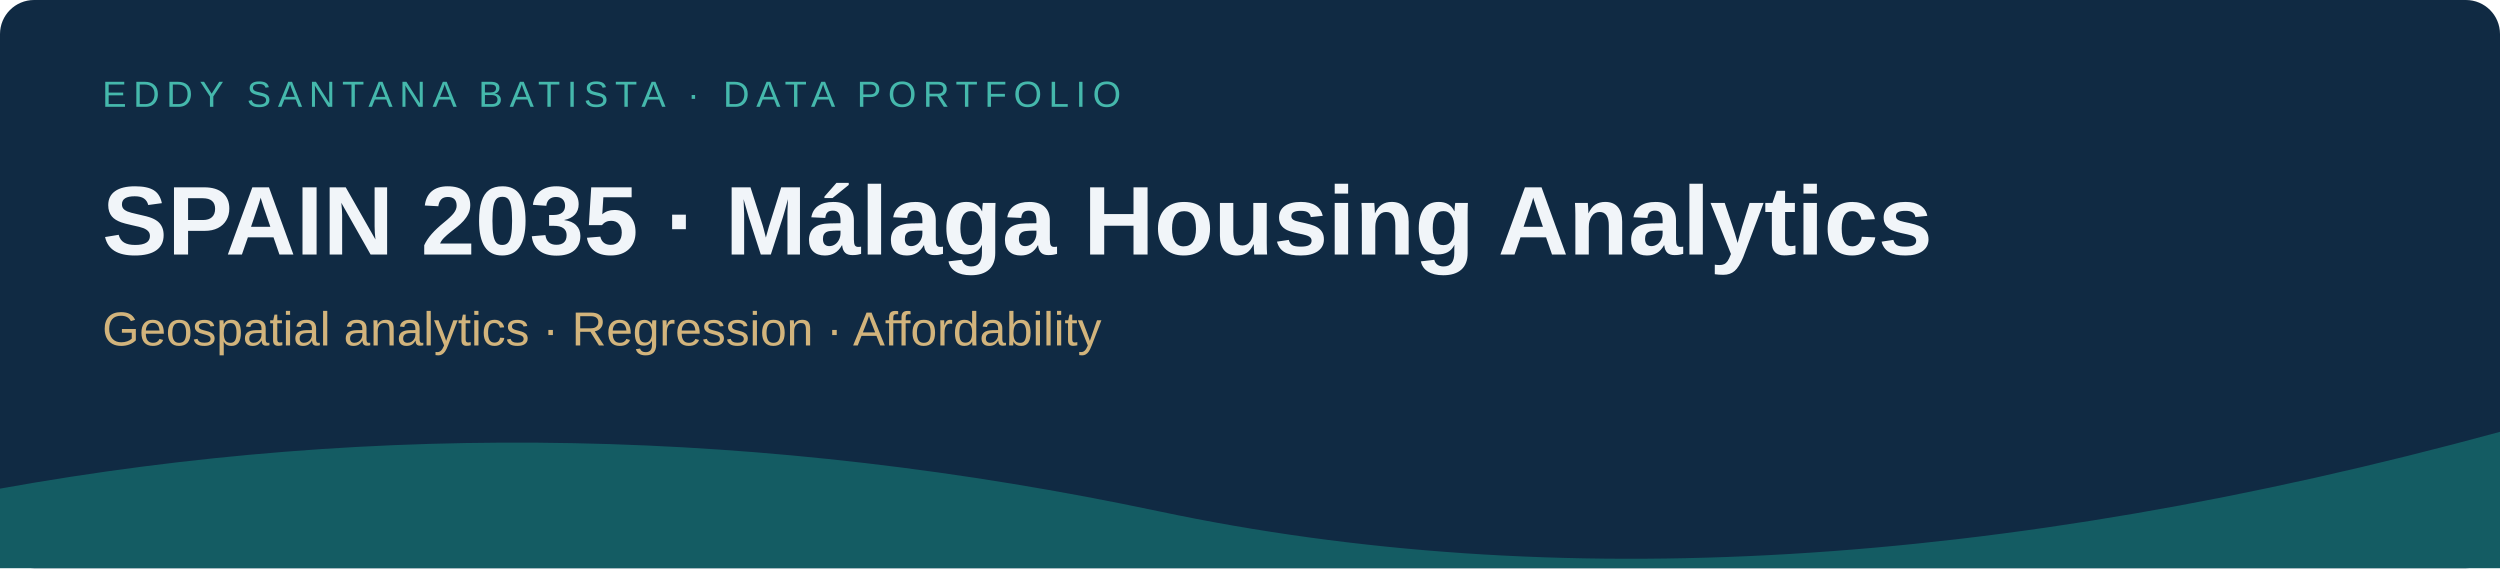
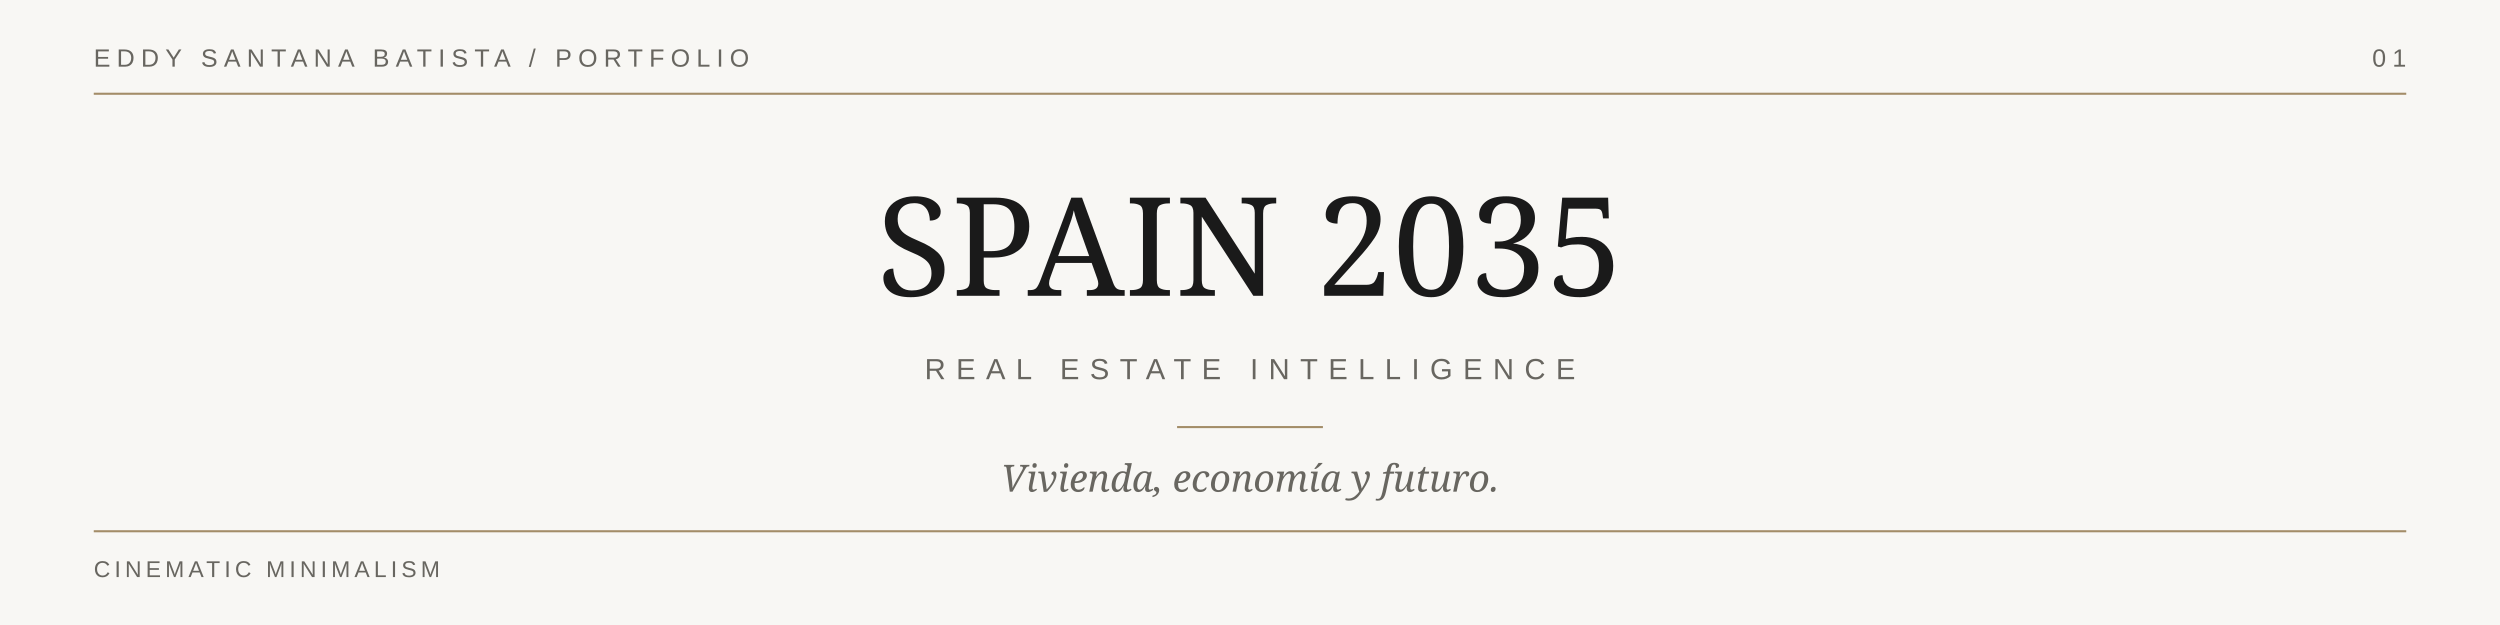
- <svg xmlns="http://www.w3.org/2000/svg" width="1100" height="250" viewBox="0 0 1100 250">
-   <rect width="1100" height="250" rx="15" fill="#102A43" />
-   <path d="M0 215 Q250 170 510 225 T1100 190 V250 H0Z" fill="#145C63" />
-   <g font-family="Segoe UI,Arial,sans-serif">
-     <text x="45" y="47" font-size="16" letter-spacing="3" fill="#45B8AC">EDDY SANTANA BATISTA · DATA PORTFOLIO</text>
-     <text x="45" y="112" font-size="43" font-weight="600" fill="#F1F5F9">SPAIN 2035 · Málaga Housing Analytics</text>
-     <text x="45" y="152" font-size="21" fill="#D2B47C">Geospatial analytics · Regression · Affordability</text>
-   </g>
+ <svg xmlns="http://www.w3.org/2000/svg" width="1200" height="300" viewBox="0 0 1200 300">
+   <rect width="1200" height="300" fill="#F8F7F4" />
+   <path d="M45 45H1155M45 255H1155" stroke="#A38D68" stroke-width="1" />
+   <text x="45" y="32" font-family="Arial,sans-serif" font-size="12" letter-spacing="3" fill="#686660">EDDY SANTANA BATISTA / PORTFOLIO</text>
+   <text x="1155" y="32" text-anchor="end" font-family="Arial,sans-serif" font-size="12" letter-spacing="3" fill="#686660">01</text>
+   <text x="600" y="142" text-anchor="middle" font-family="Georgia,serif" font-size="66" fill="#1A1A1A">SPAIN 2035</text>
+   <text x="600" y="182" text-anchor="middle" font-family="Arial,sans-serif" font-size="14" letter-spacing="5" fill="#686660">REAL ESTATE INTELLIGENCE</text>
+   <path d="M565 205H635" stroke="#A38D68" />
+   <text x="600" y="236" text-anchor="middle" font-family="Georgia,serif" font-style="italic" font-size="18" fill="#686660">Vivienda, economía y futuro.</text>
+   <text x="45" y="277" font-family="Arial,sans-serif" font-size="11" letter-spacing="2" fill="#686660">CINEMATIC MINIMALISM</text>
</svg>
